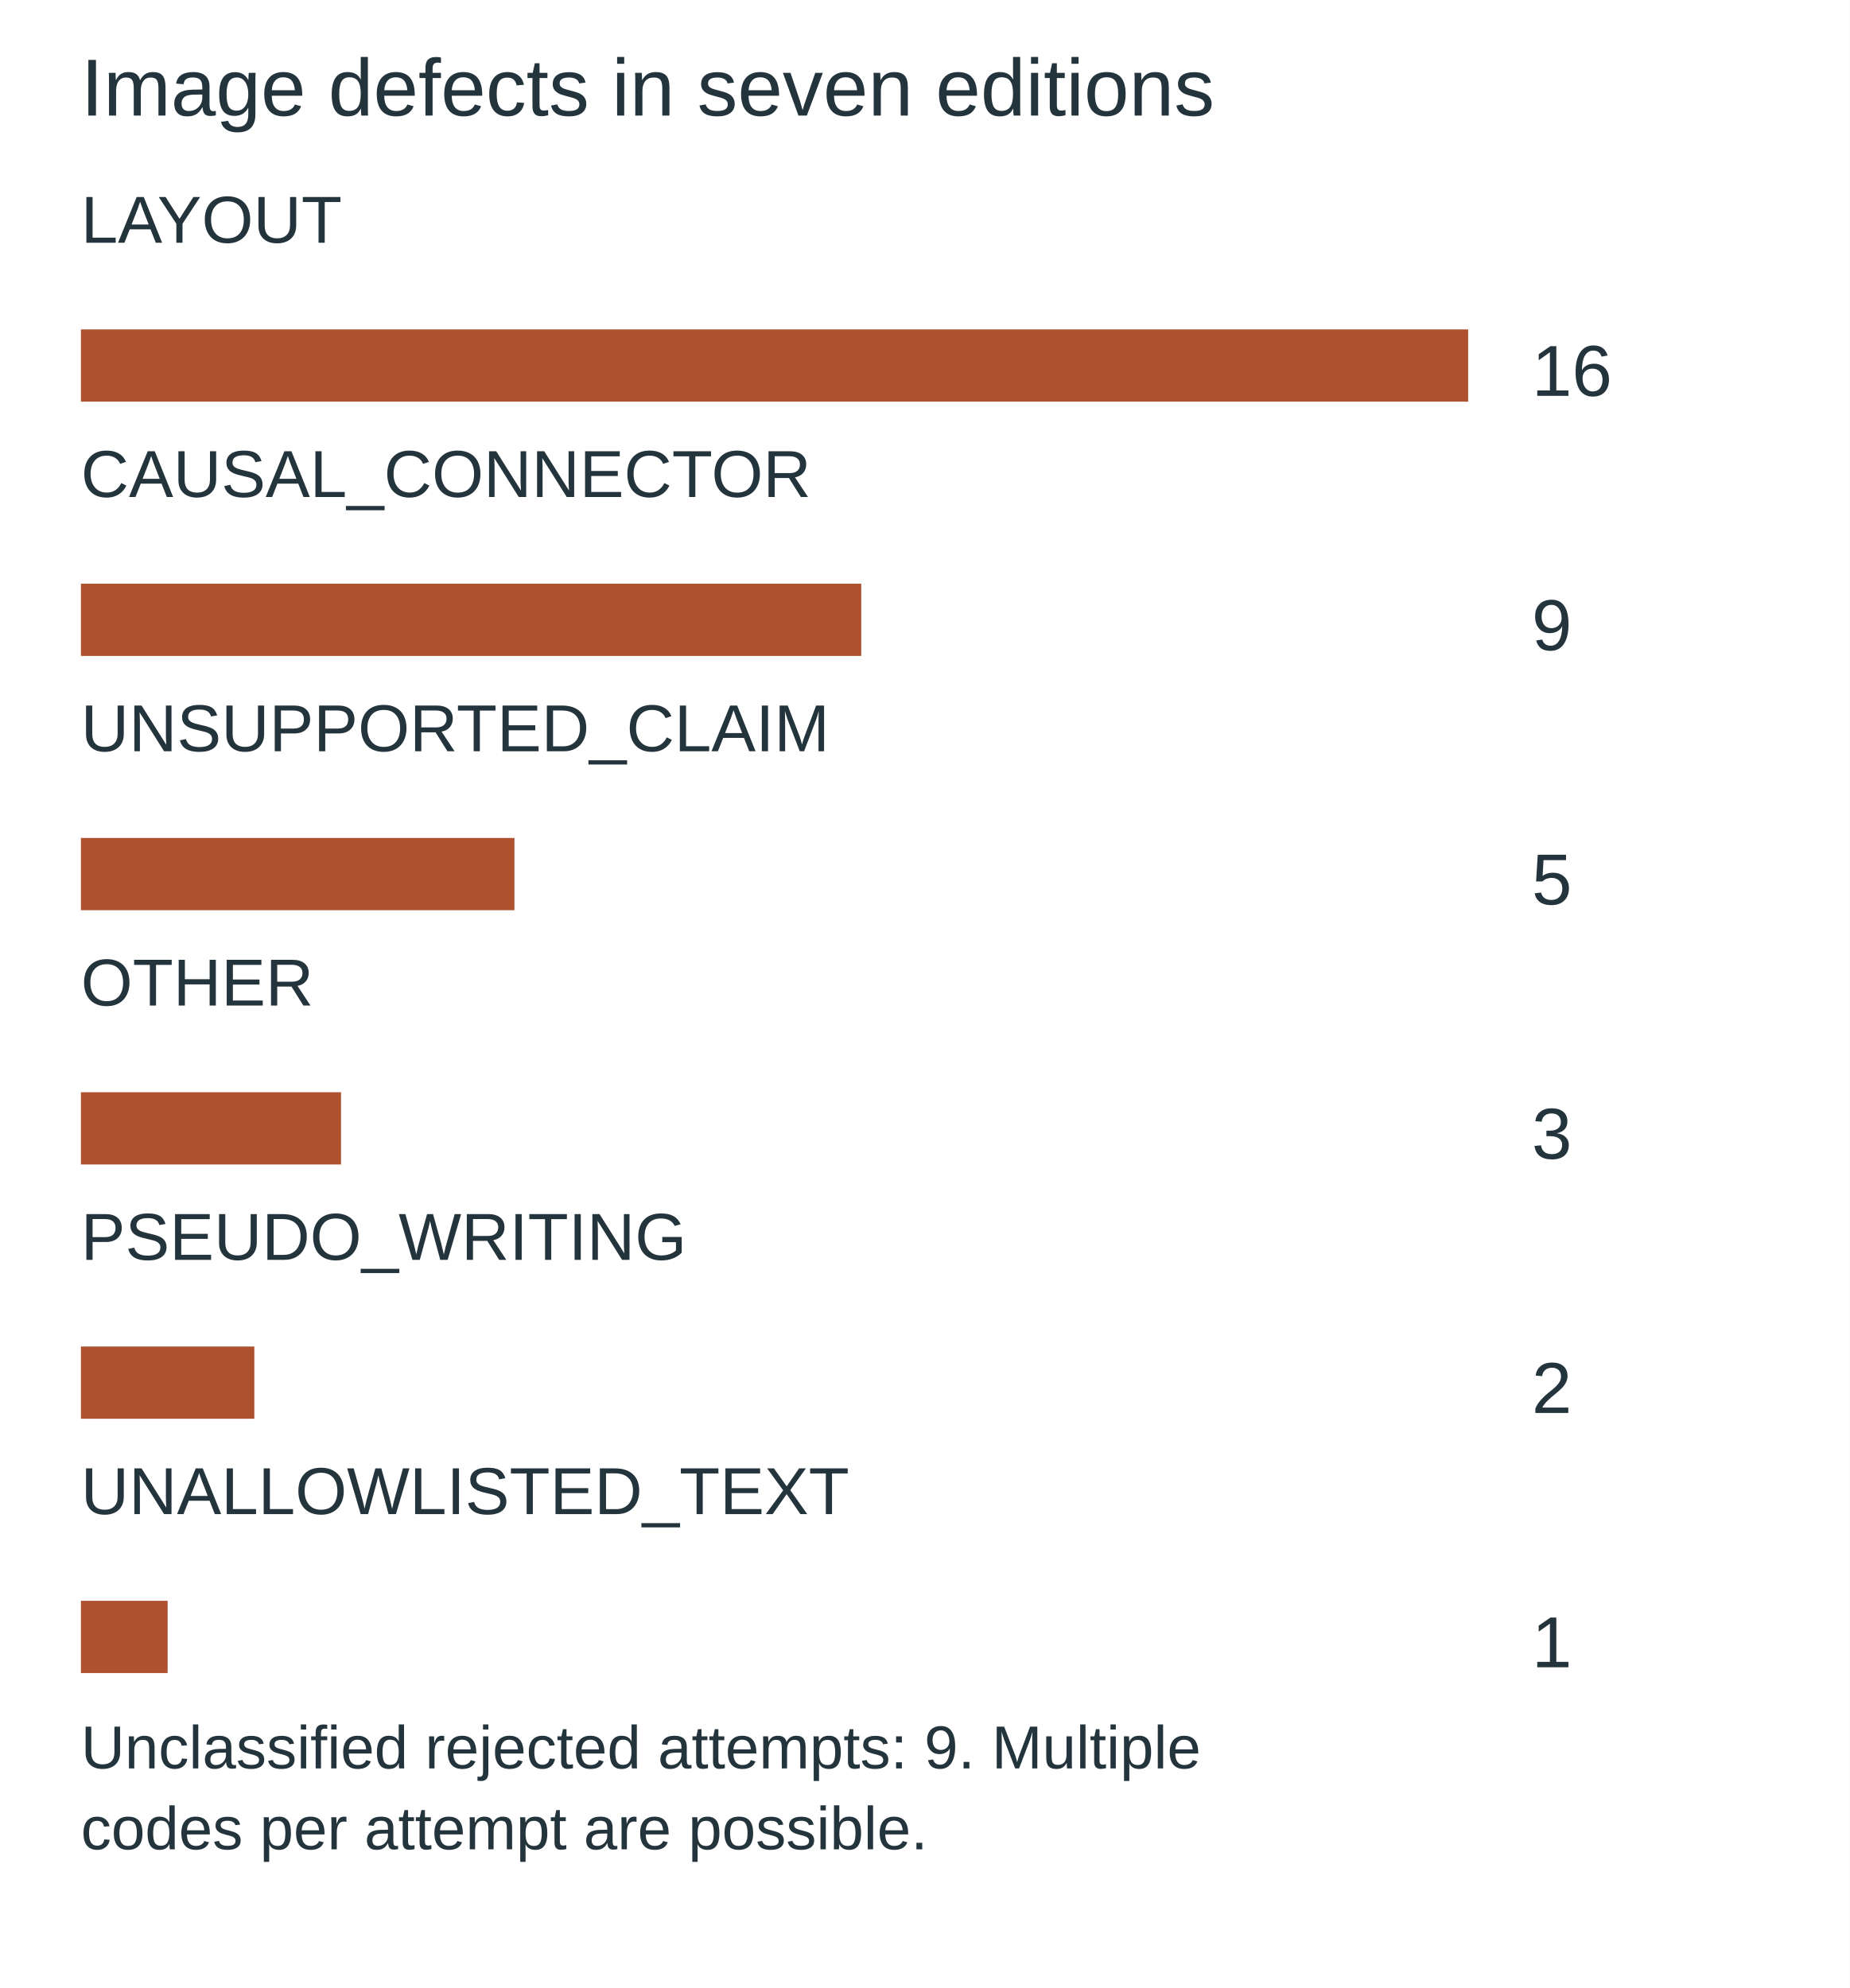
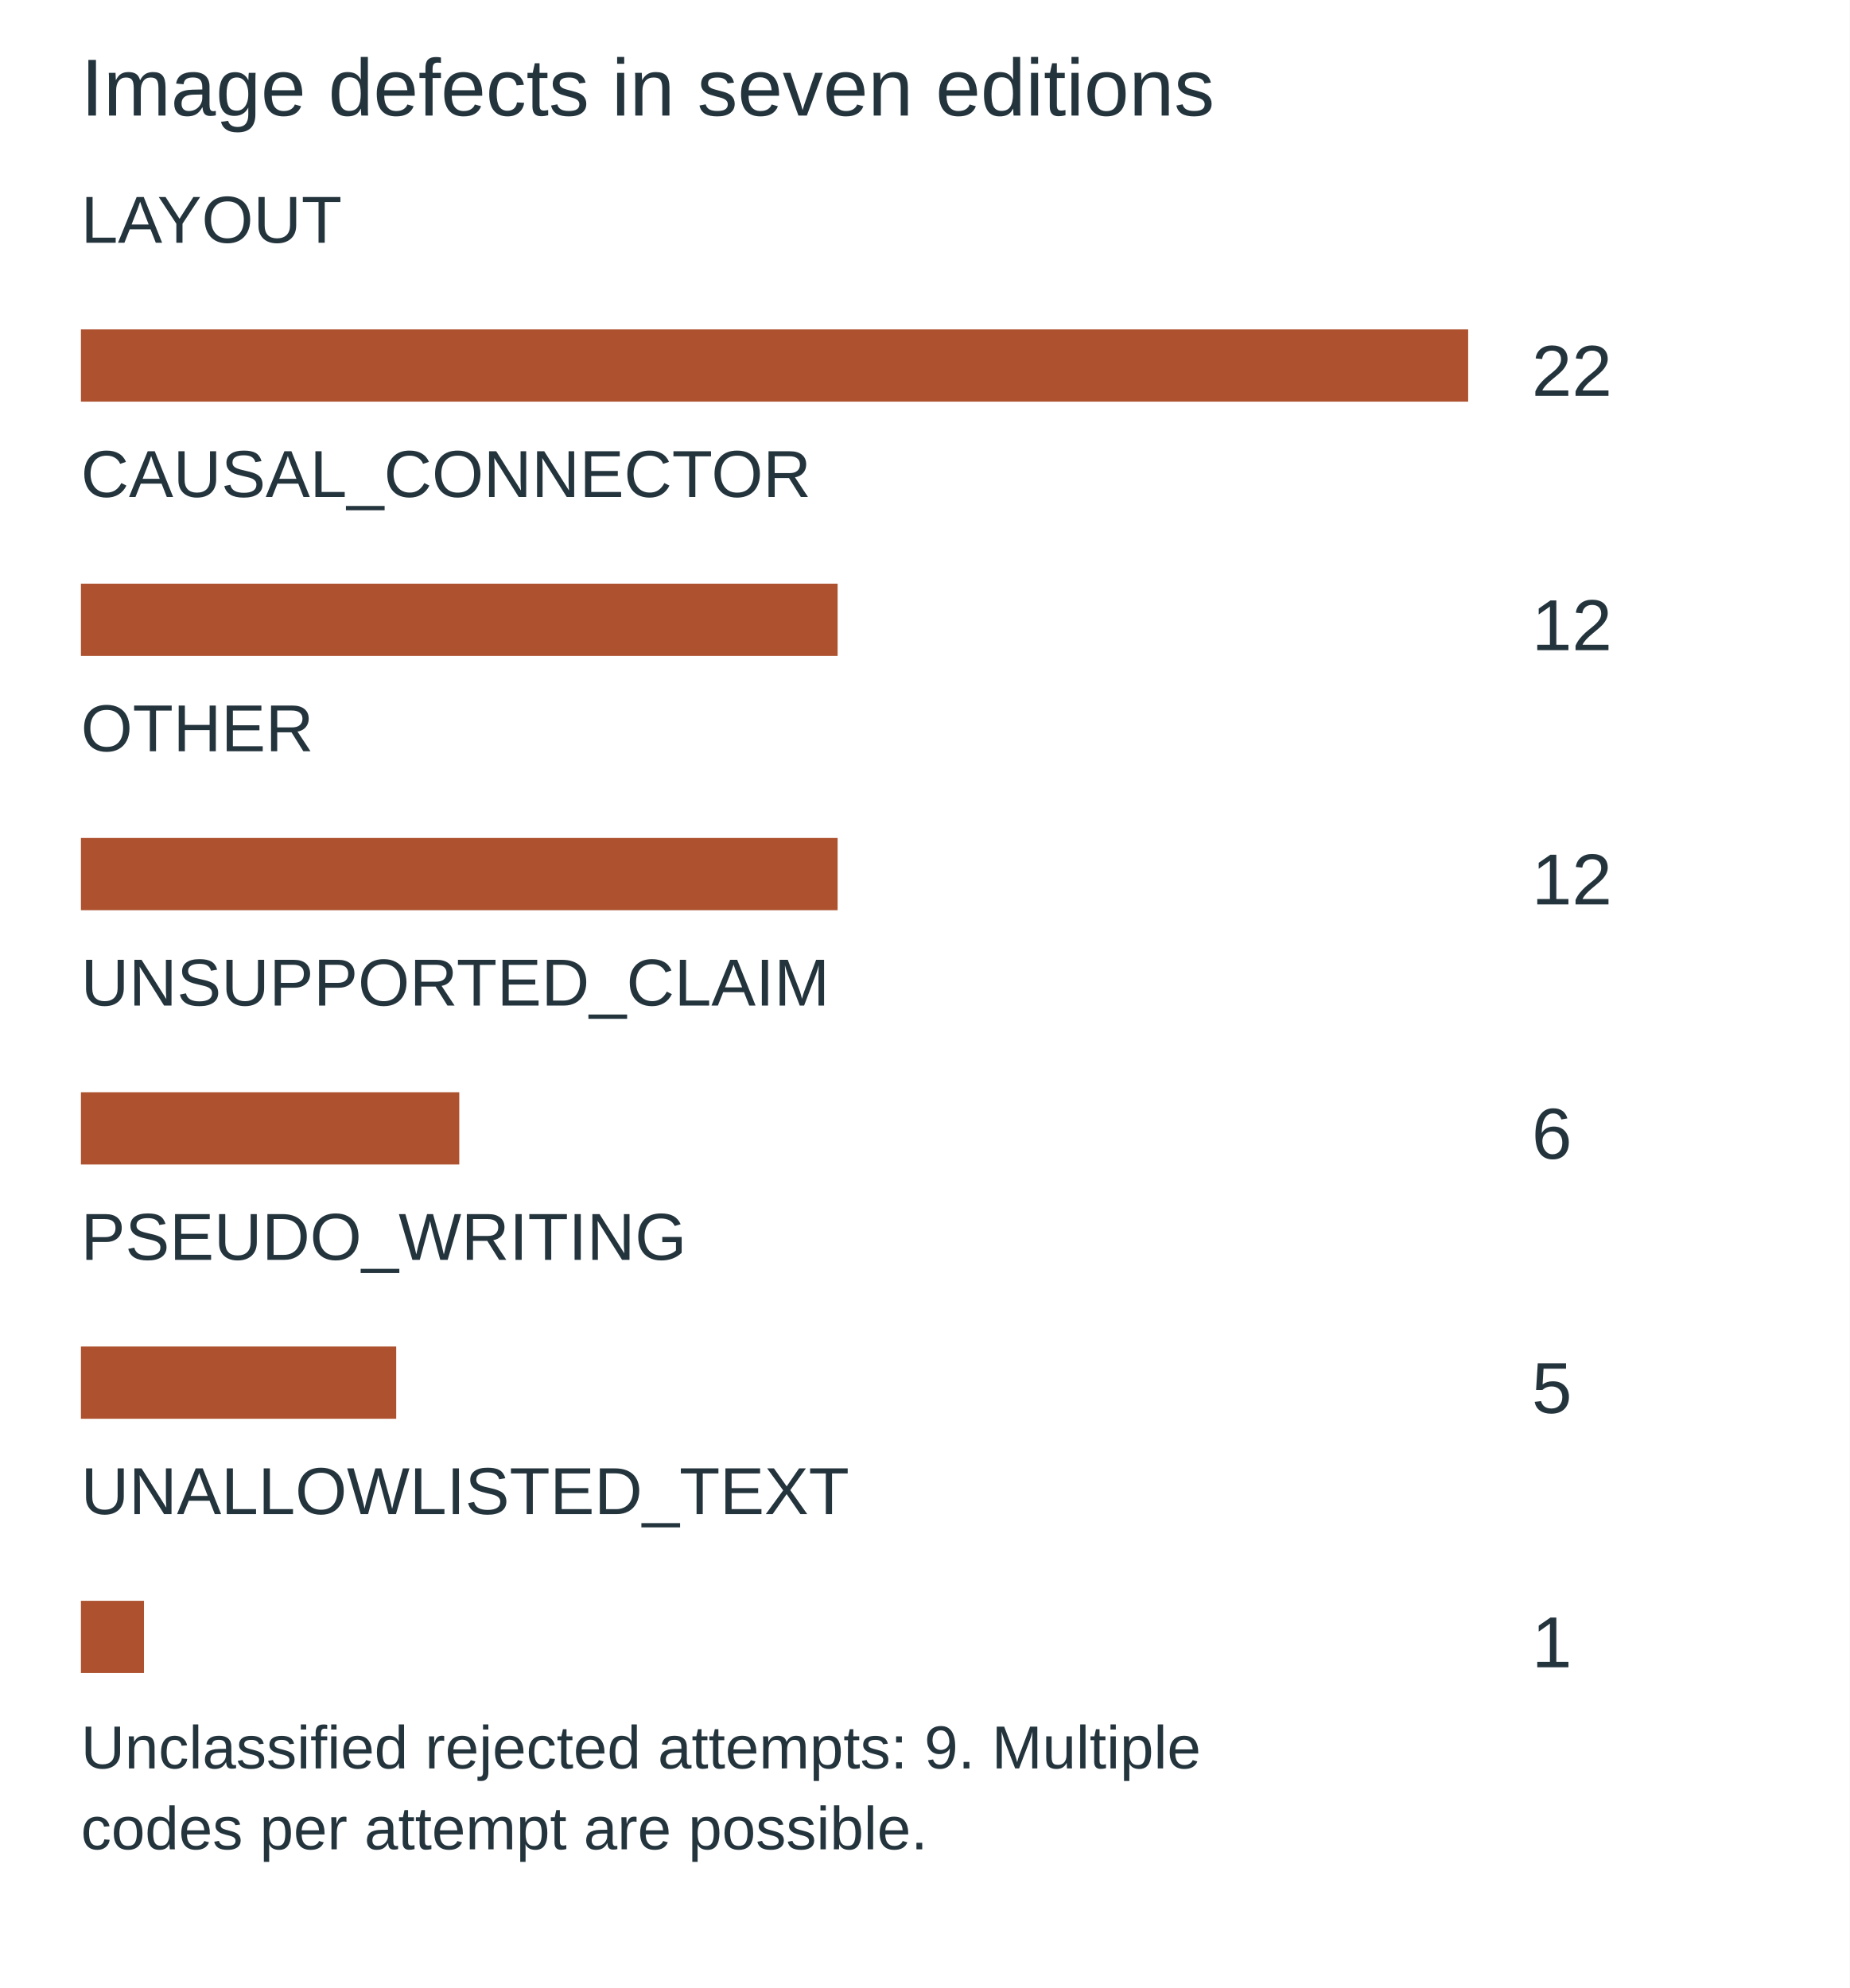
<svg xmlns="http://www.w3.org/2000/svg" width="640" height="688" viewBox="0 0 640 688" role="img" aria-label="Image defects in seven editions">
  <rect width="640" height="688" fill="white" />
  <g font-family="Arial,sans-serif" fill="#24343d">
    <text x="28" y="40" font-size="28">Image defects in seven editions</text>
    <text x="28" y="84" font-size="23">LAYOUT</text>
    <rect x="28" y="114" width="480" height="25" fill="#ad512f" />
-     <text x="530" y="137" font-size="25">16</text>
+     <text x="530" y="137" font-size="25">22</text>
    <text x="28" y="172" font-size="23">CAUSAL_CONNECTOR</text>
-     <rect x="28" y="202" width="270" height="25" fill="#ad512f" />
-     <text x="530" y="225" font-size="25">9</text>
-     <text x="28" y="260" font-size="23">UNSUPPORTED_CLAIM</text>
-     <rect x="28" y="290" width="150" height="25" fill="#ad512f" />
-     <text x="530" y="313" font-size="25">5</text>
-     <text x="28" y="348" font-size="23">OTHER</text>
-     <rect x="28" y="378" width="90" height="25" fill="#ad512f" />
-     <text x="530" y="401" font-size="25">3</text>
+     <rect x="28" y="202" width="261.818" height="25" fill="#ad512f" />
+     <text x="530" y="225" font-size="25">12</text>
+     <text x="28" y="260" font-size="23">OTHER</text>
+     <rect x="28" y="290" width="261.818" height="25" fill="#ad512f" />
+     <text x="530" y="313" font-size="25">12</text>
+     <text x="28" y="348" font-size="23">UNSUPPORTED_CLAIM</text>
+     <rect x="28" y="378" width="130.909" height="25" fill="#ad512f" />
+     <text x="530" y="401" font-size="25">6</text>
    <text x="28" y="436" font-size="23">PSEUDO_WRITING</text>
-     <rect x="28" y="466" width="60" height="25" fill="#ad512f" />
-     <text x="530" y="489" font-size="25">2</text>
+     <rect x="28" y="466" width="109.091" height="25" fill="#ad512f" />
+     <text x="530" y="489" font-size="25">5</text>
    <text x="28" y="524" font-size="23">UNALLOWLISTED_TEXT</text>
-     <rect x="28" y="554" width="30" height="25" fill="#ad512f" />
+     <rect x="28" y="554" width="21.818" height="25" fill="#ad512f" />
    <text x="530" y="577" font-size="25">1</text>
    <text x="28" y="612" font-size="21">Unclassified rejected attempts: 9. Multiple</text>
    <text x="28" y="640" font-size="21">codes per attempt are possible.</text>
  </g>
</svg>
